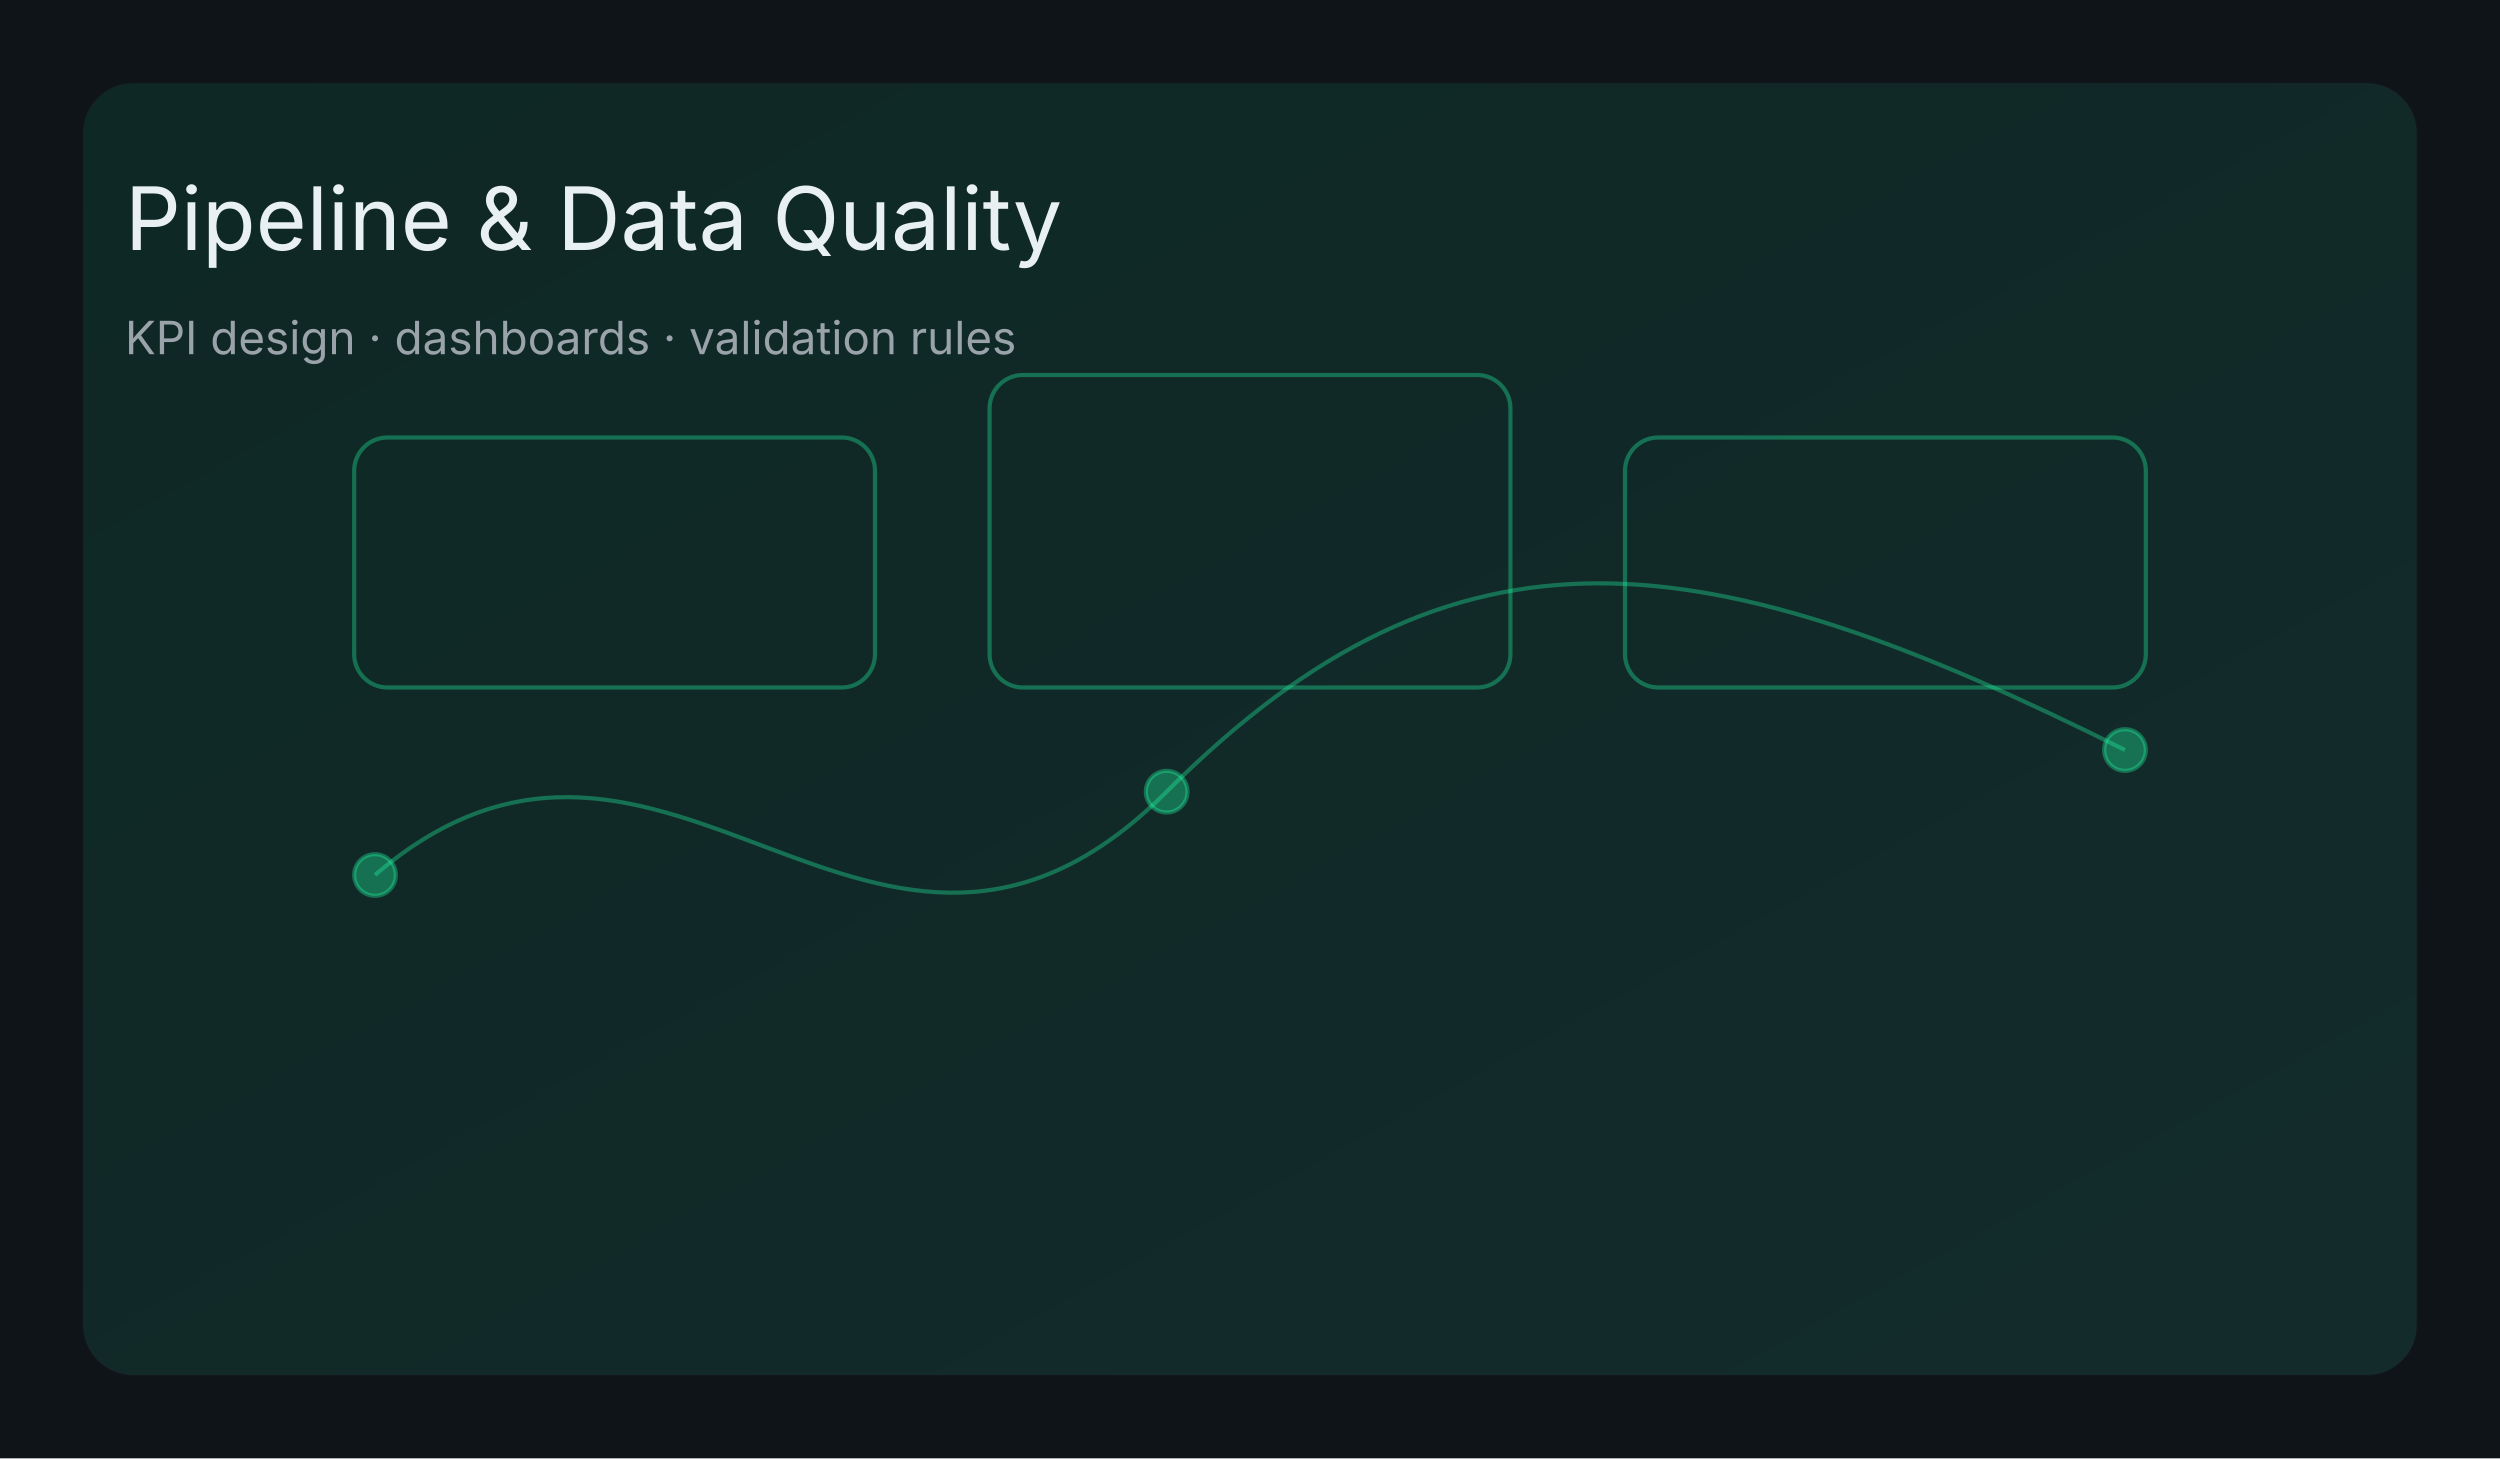
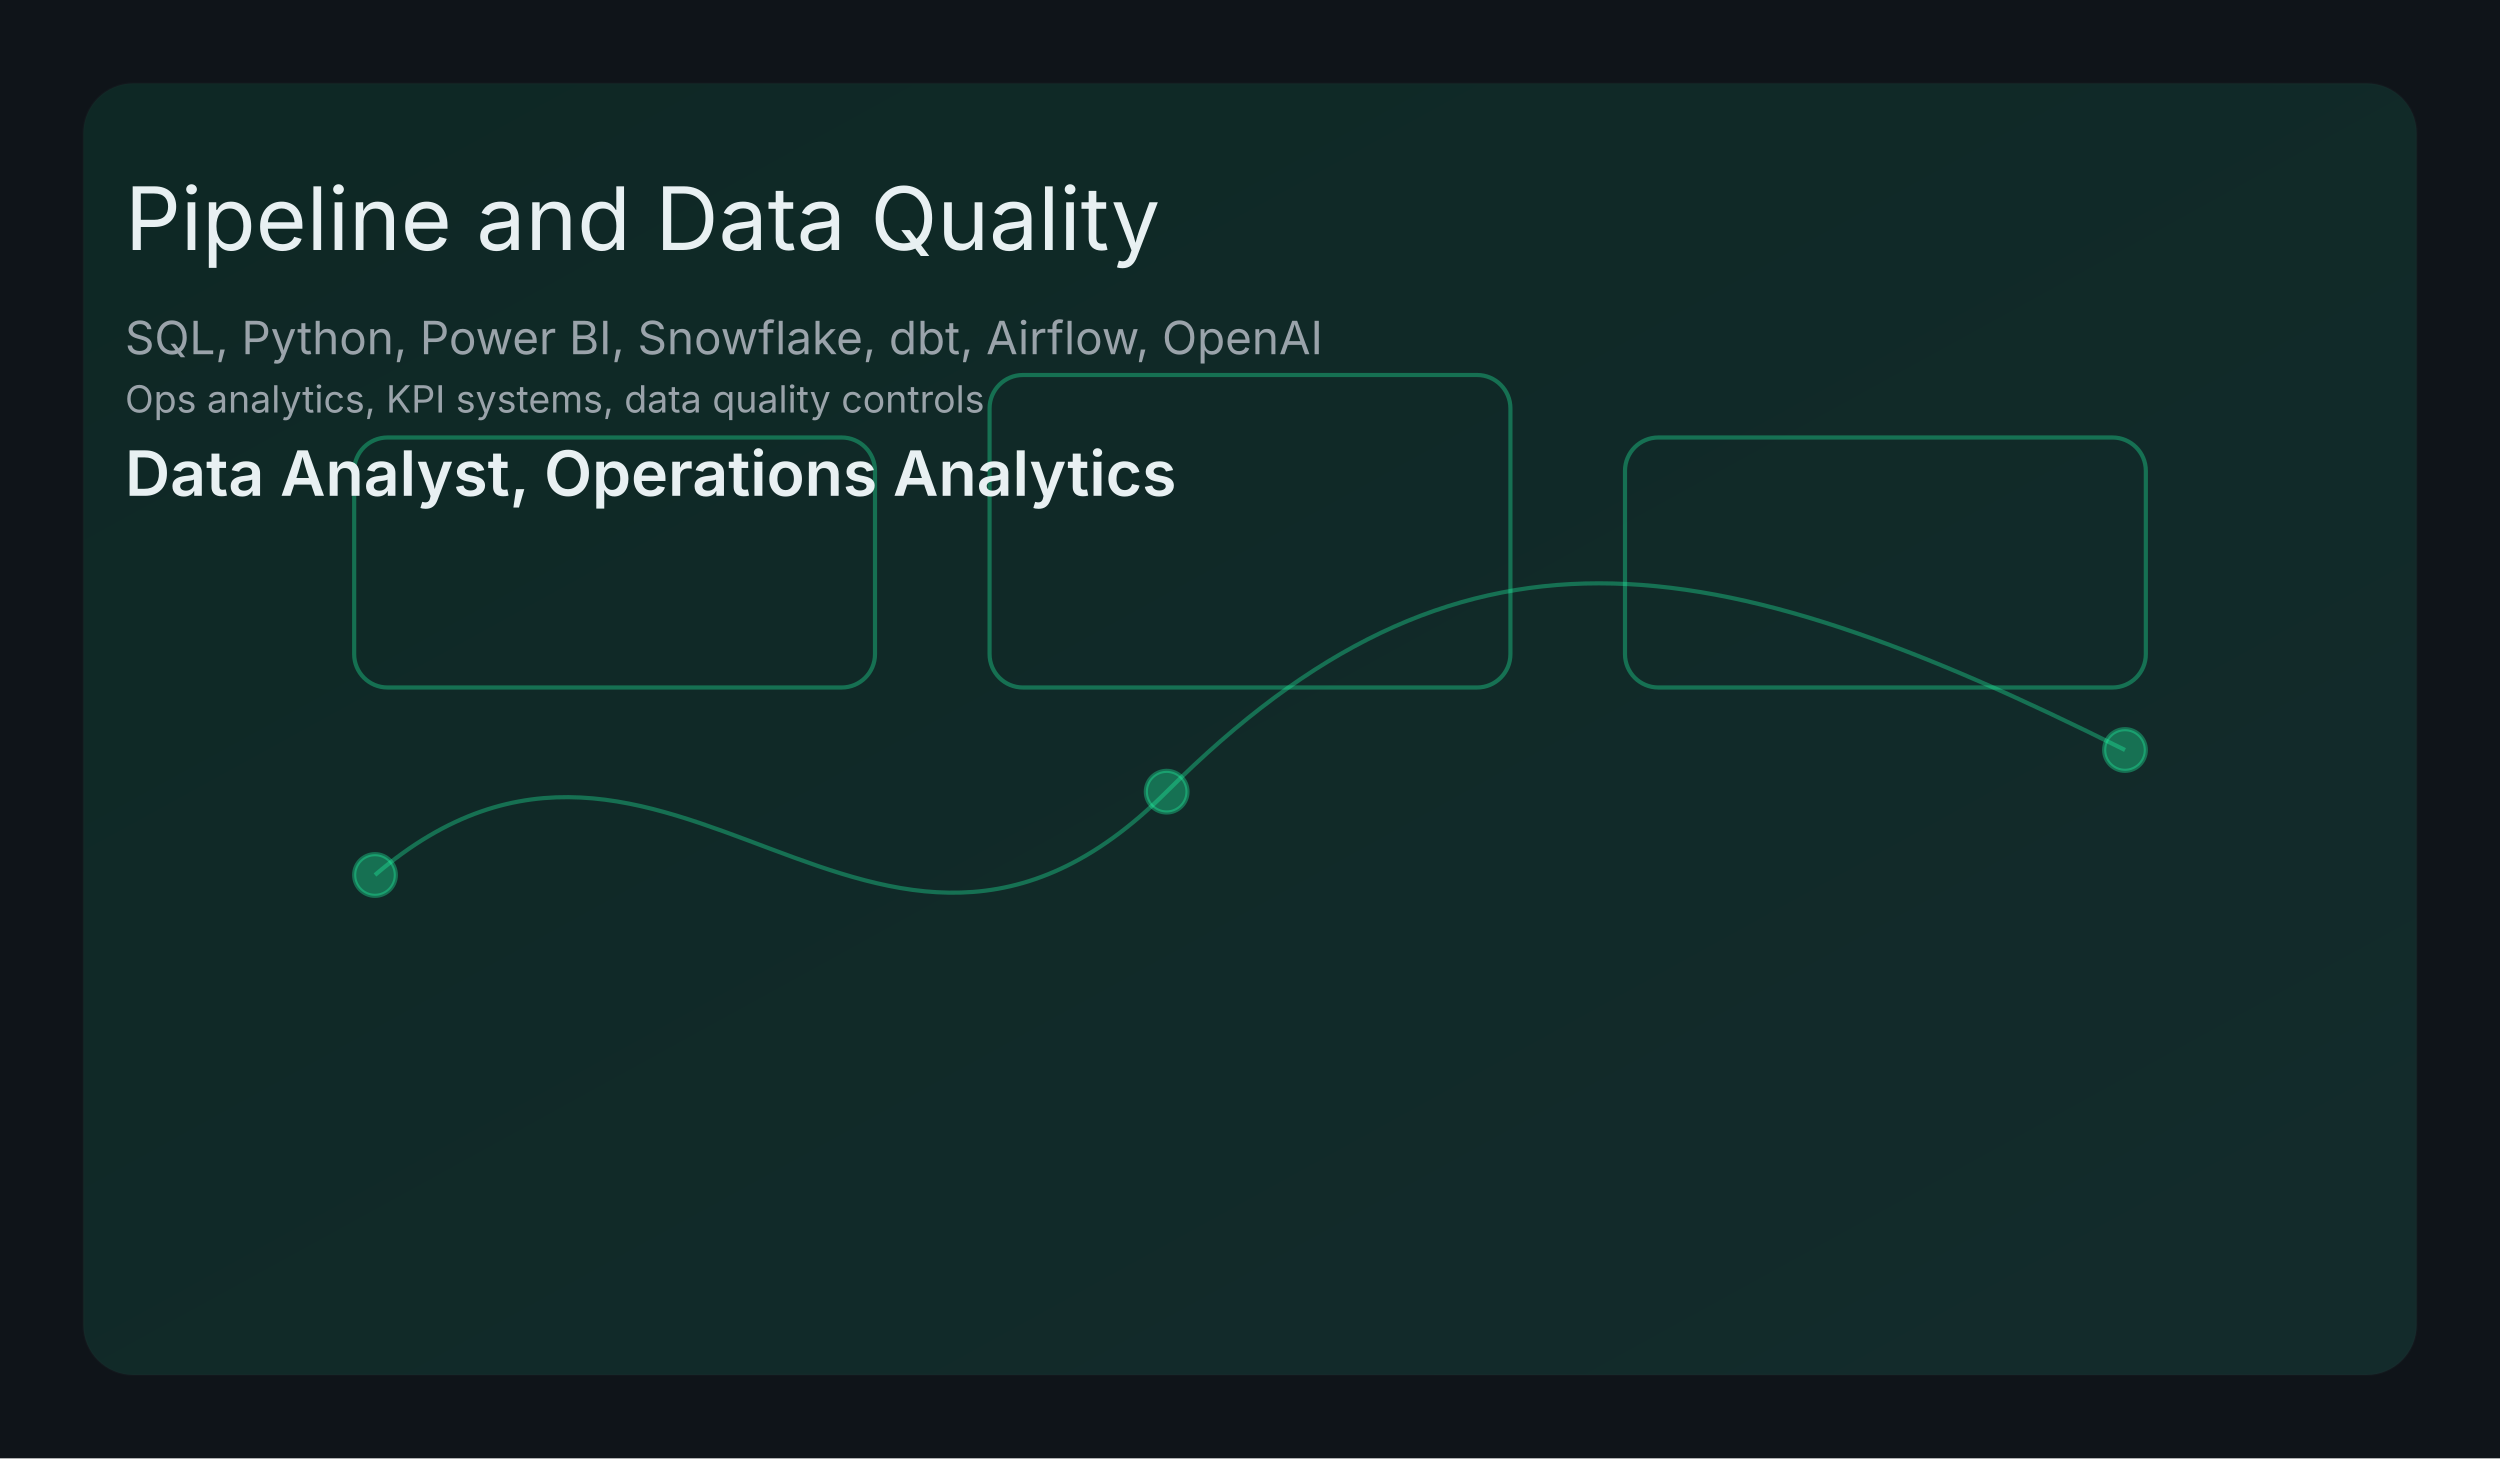
<svg xmlns="http://www.w3.org/2000/svg" viewBox="0 0 1200 700" width="1200" height="700">
  <defs>
    <linearGradient id="gFlow" x1="0" y1="0" x2="1" y2="1">
      <stop offset="0%" stop-color="#00e08a" />
      <stop offset="100%" stop-color="#34ffd1" />
    </linearGradient>
  </defs>
  <rect width="1200" height="700" fill="#0f1419" />
  <rect x="40" y="40" width="1120" height="620" rx="24" fill="url(#gFlow)" opacity="0.10" stroke="#ffffff22" />
  <g stroke="#22ffaa55" fill="none" stroke-width="2">
    <path d="M180 420 C 320 300, 420 520, 560 380 S 820 260, 1020 360" />
    <circle cx="180" cy="420" r="10" fill="#22ffaa55" />
    <circle cx="560" cy="380" r="10" fill="#22ffaa55" />
    <circle cx="1020" cy="360" r="10" fill="#22ffaa55" />
    <rect x="170" y="210" width="250" height="120" rx="16" />
    <rect x="475" y="180" width="250" height="150" rx="16" />
    <rect x="780" y="210" width="250" height="120" rx="16" />
  </g>
  <g fill="#e8f0f2" font-family="Inter, sans-serif" font-size="42">
-     <text x="60" y="120">Pipeline &amp; Data Quality</text>
-     <text x="60" y="170" font-size="22" fill="#9aa3aa">KPI design · dashboards · validation rules</text>
+     <text x="60" y="120">Pipeline and Data Quality</text>
+     <text x="60" y="170" font-size="22" fill="#9aa3aa">SQL, Python, Power BI, Snowflake, dbt, Airflow, OpenAI</text>
+     <text x="60" y="198" font-family="Inter, system-ui, -apple-system, Segoe UI, Roboto, Helvetica, Arial, sans-serif" font-size="18" fill="#9aa3aa">Ops analytics, KPI systems, data quality controls</text>
+     <text x="60" y="238" font-family="Inter, system-ui, -apple-system, Segoe UI, Roboto, Helvetica, Arial, sans-serif" font-size="30" font-weight="600" fill="#e8f0f2">Data Analyst, Operations Analytics</text>
  </g>
</svg>
